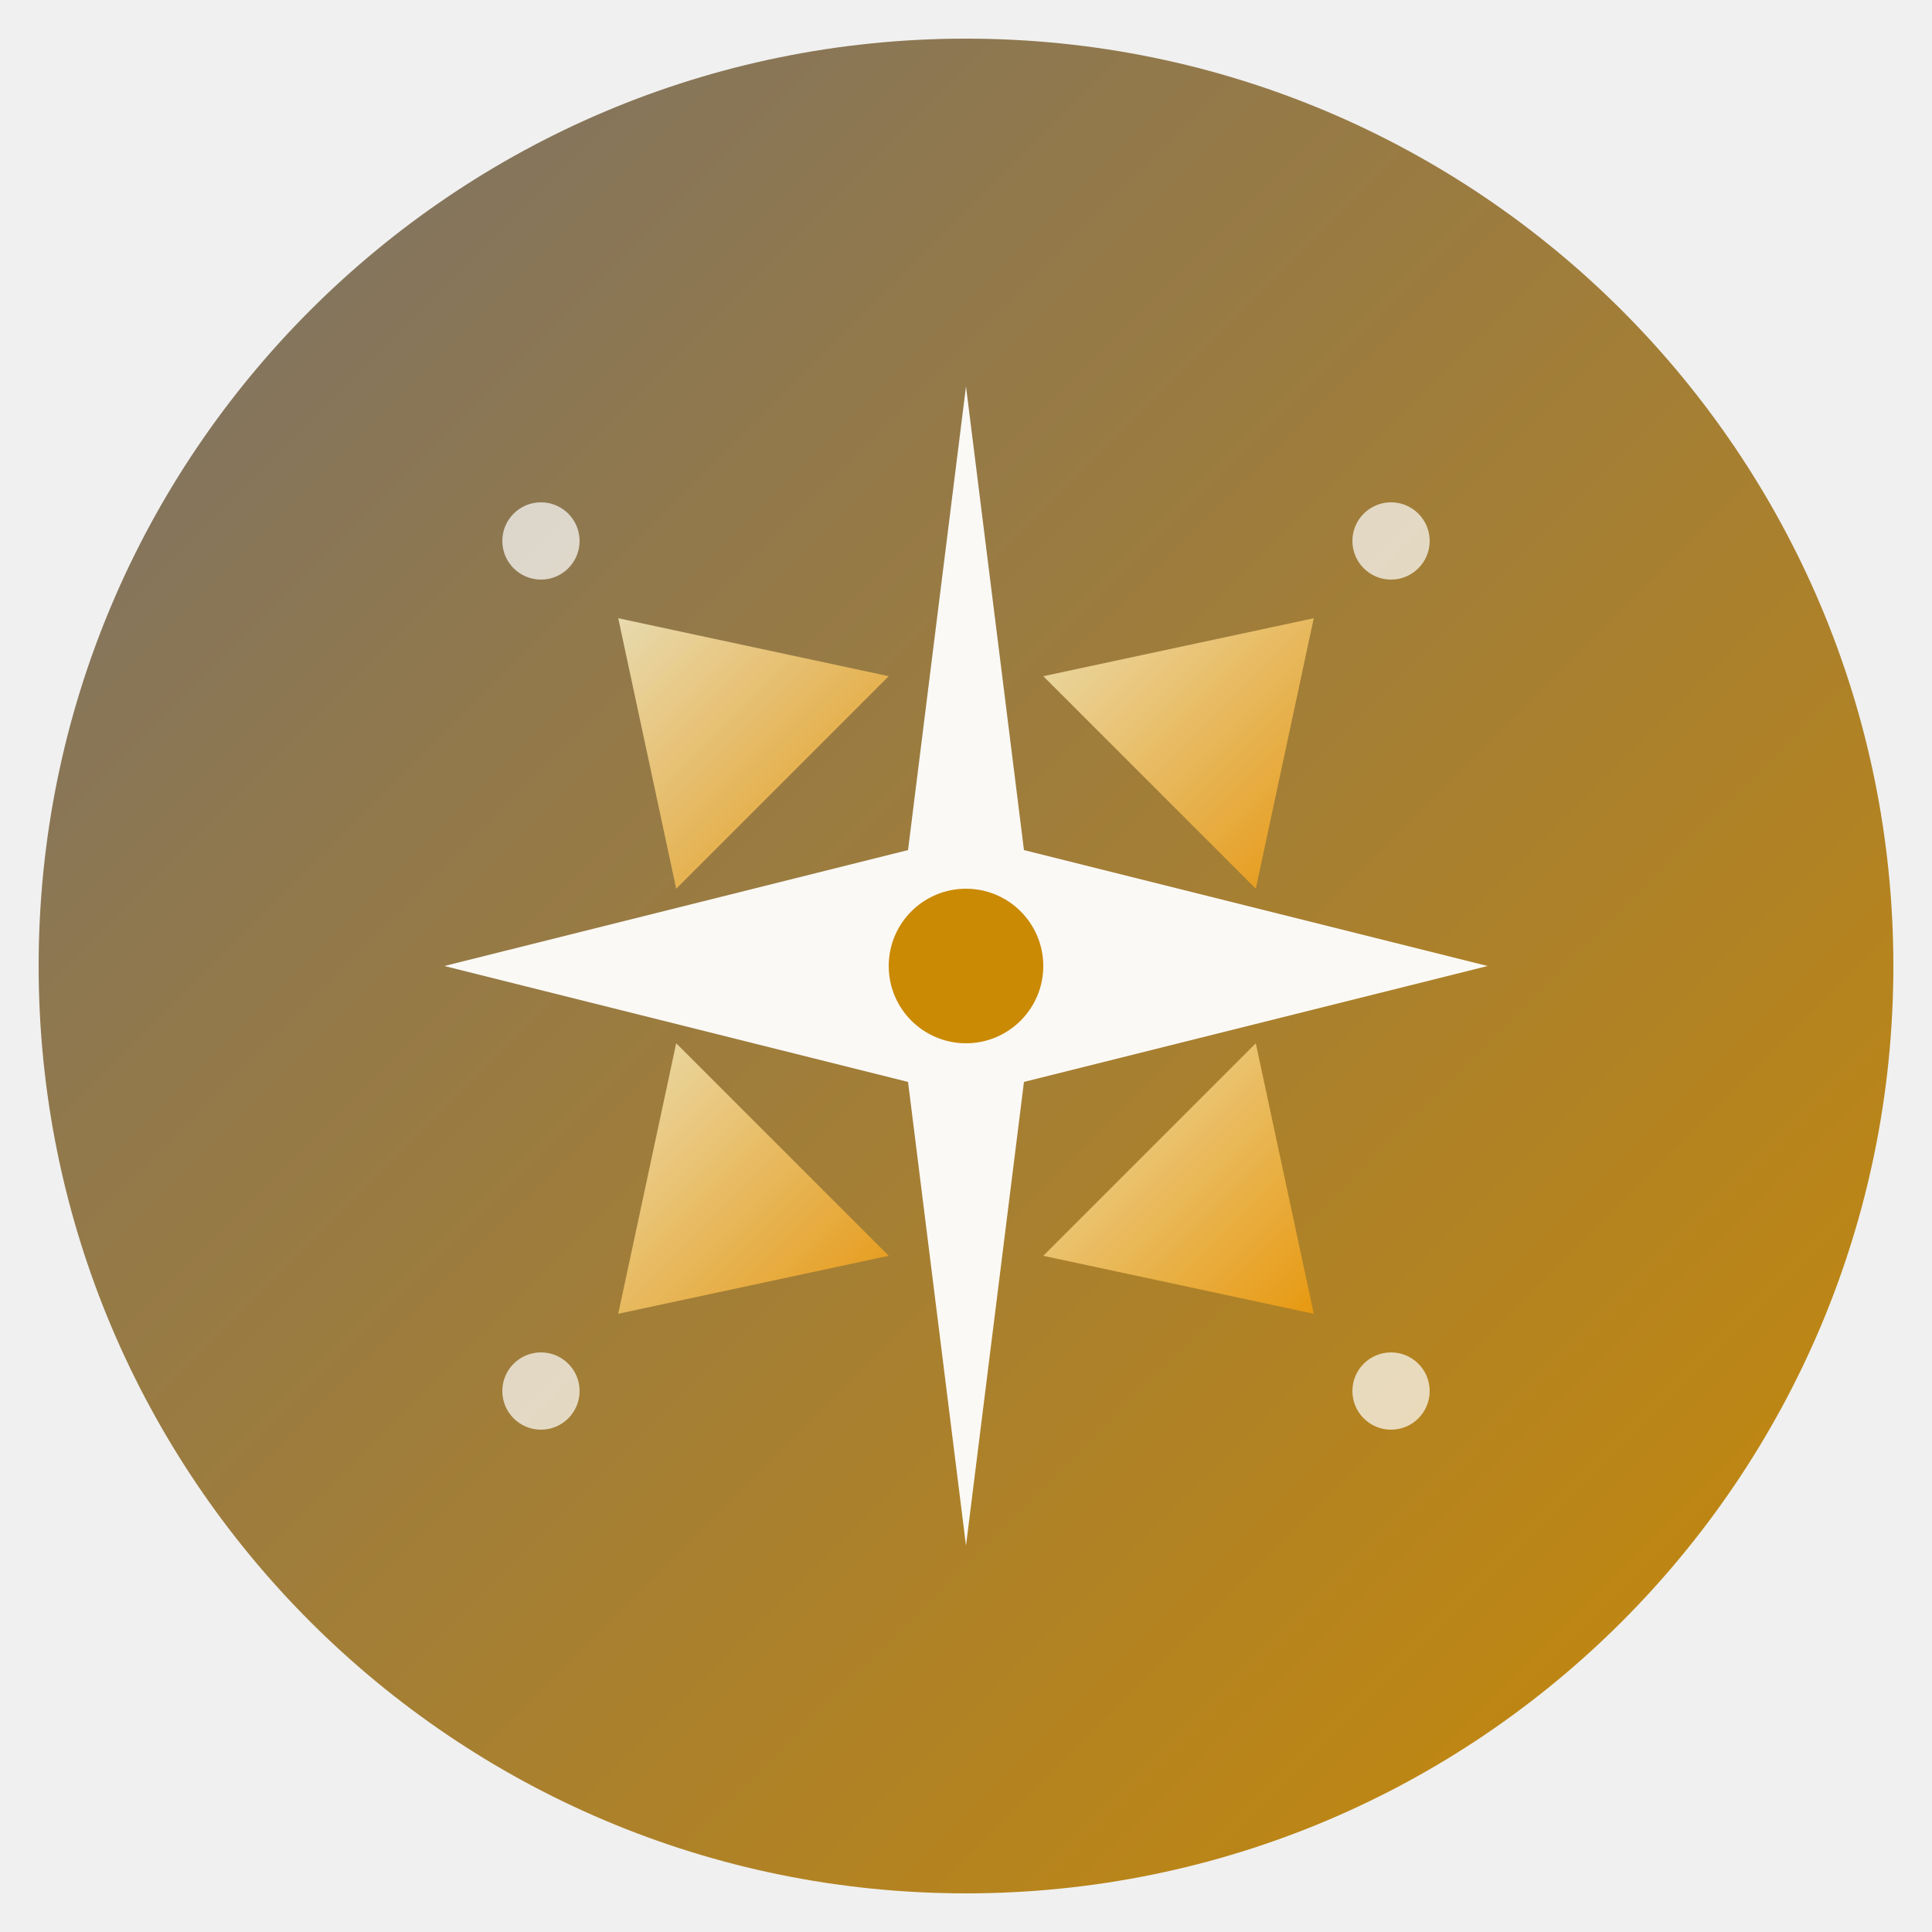
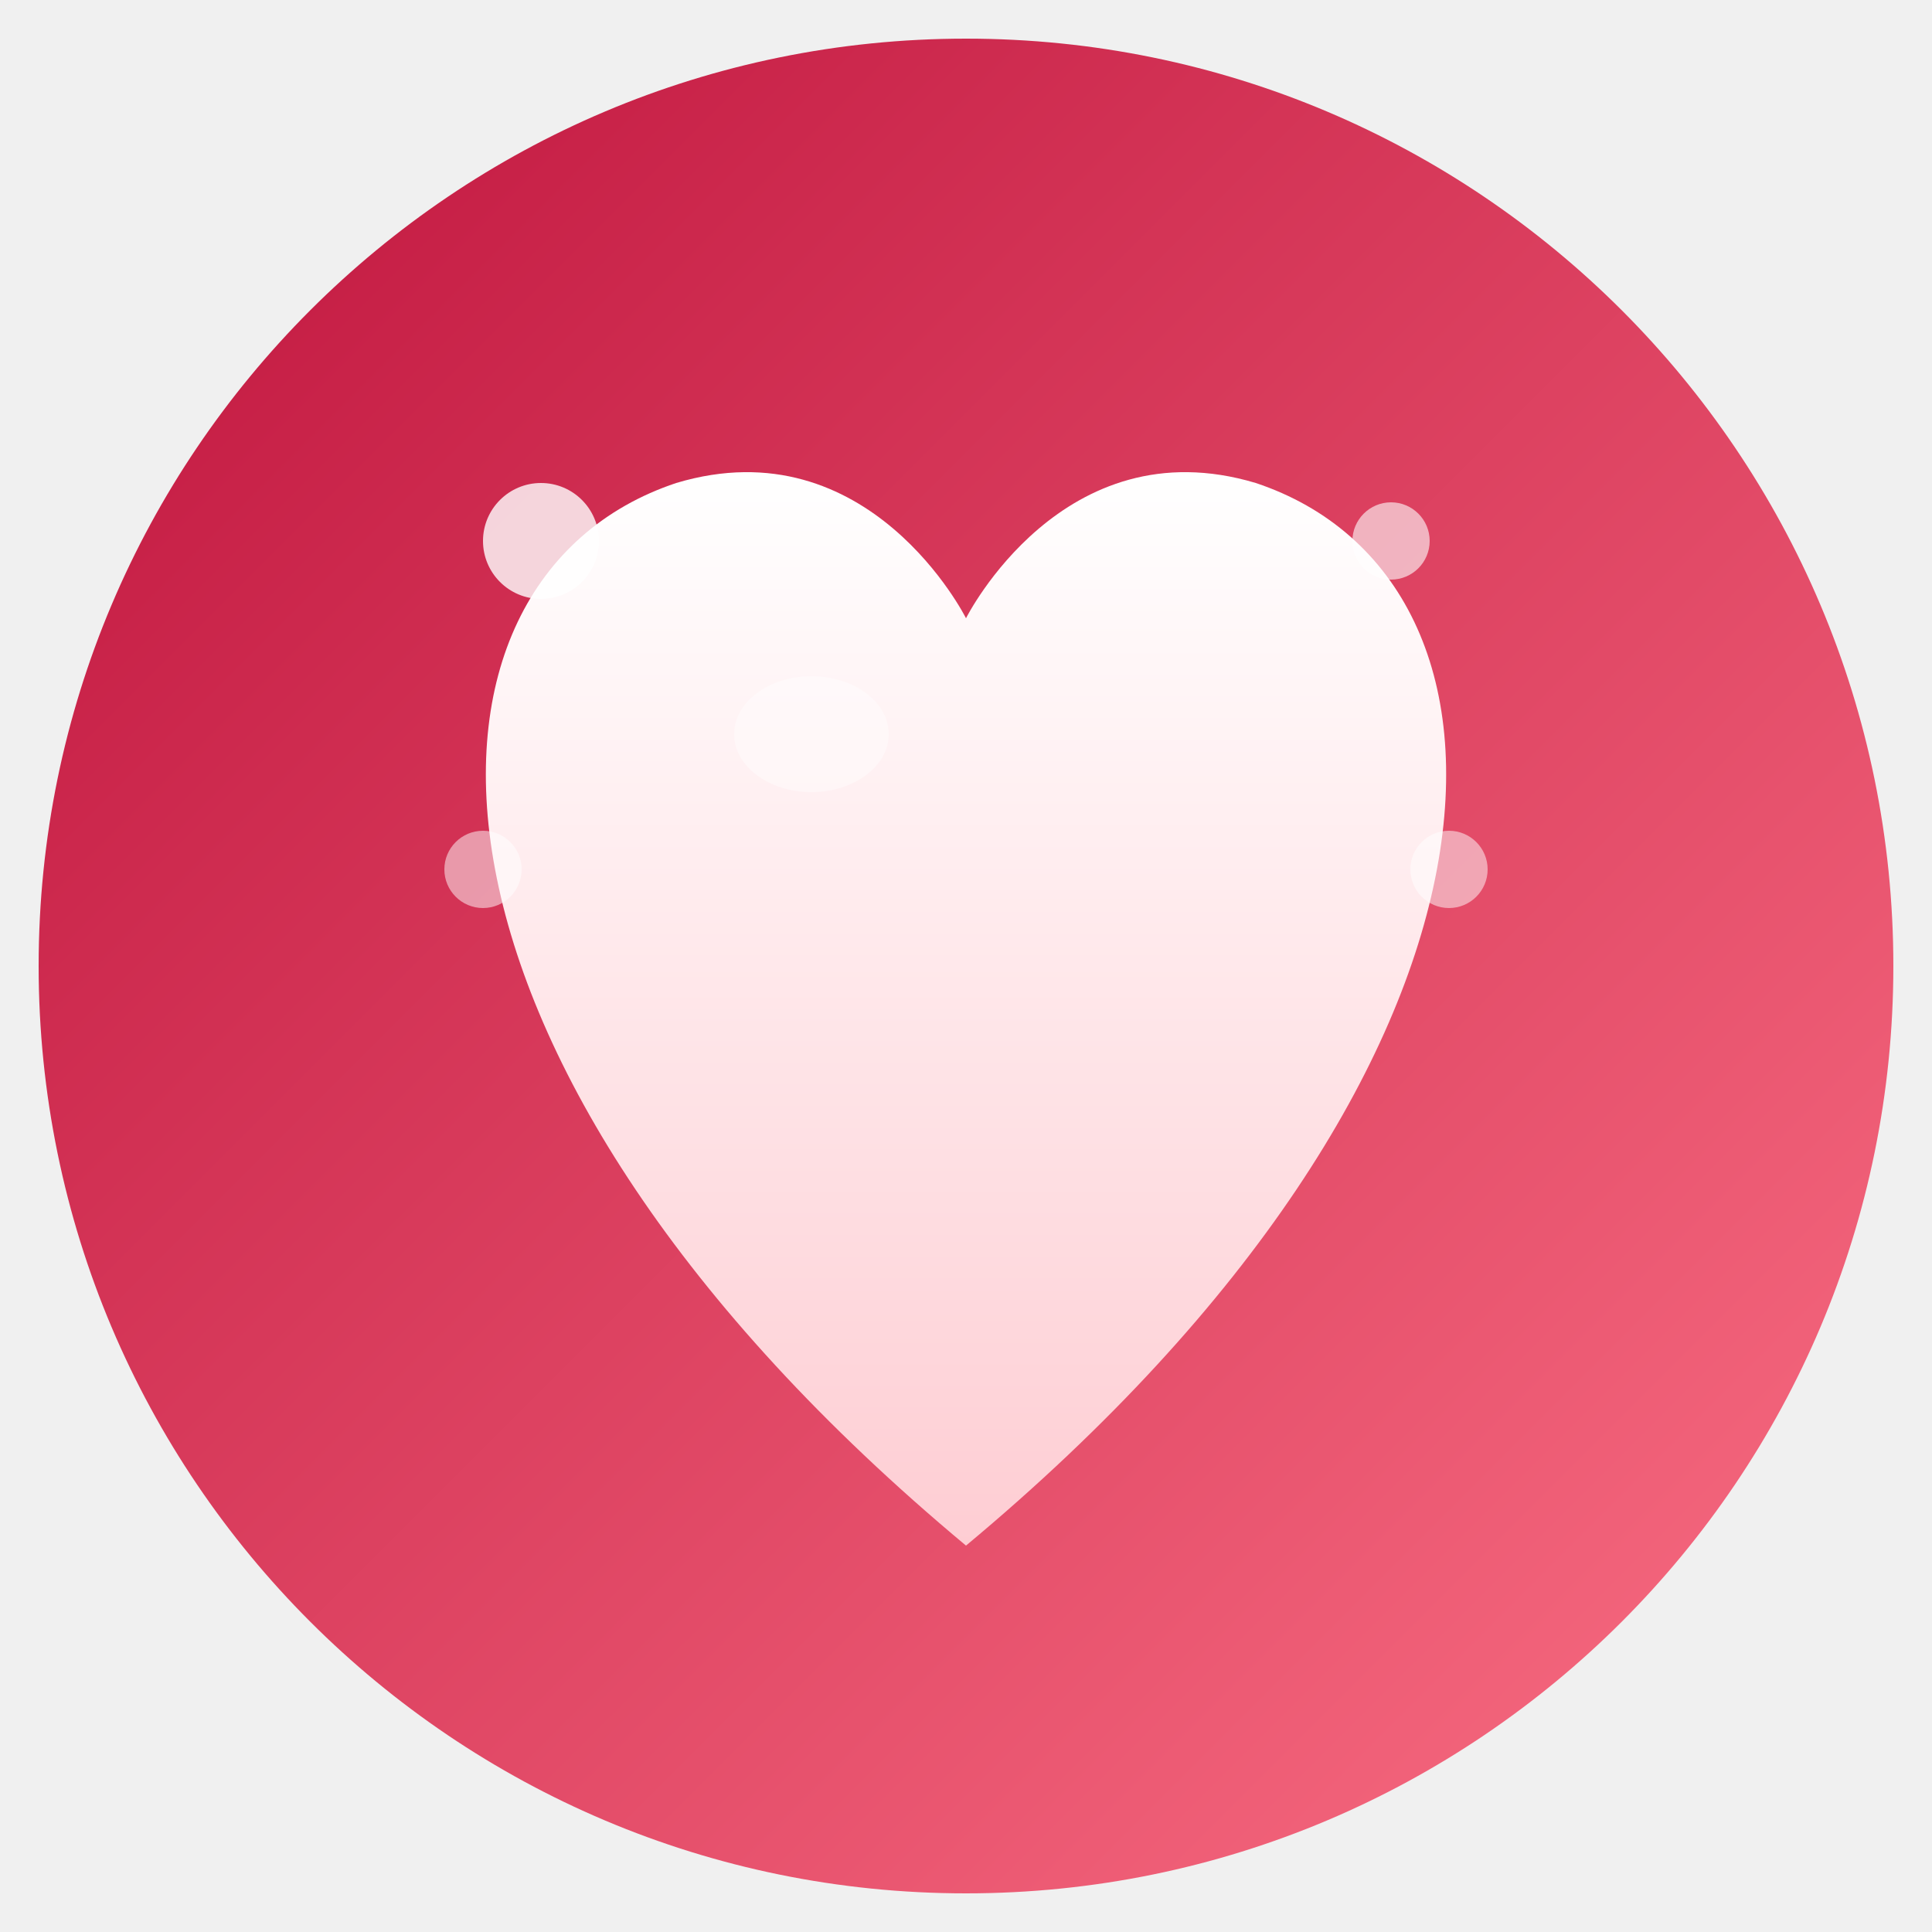
<svg xmlns="http://www.w3.org/2000/svg" viewBox="0 0 100 100">
  <defs>
-     <linearGradient id="hivyGrad" x1="0%" y1="0%" x2="100%" y2="100%">
-       <stop offset="0%" style="stop-color:#78716C;stop-opacity:1" />
-       <stop offset="100%" style="stop-color:#CA8A04;stop-opacity:1" />
+     <linearGradient id="roseGrad" x1="0%" y1="0%" x2="100%" y2="100%">
+       <stop offset="0%" style="stop-color:#BE123C;stop-opacity:1" />
+       <stop offset="100%" style="stop-color:#FB7185;stop-opacity:1" />
    </linearGradient>
-     <linearGradient id="sparkleGrad" x1="0%" y1="0%" x2="100%" y2="100%">
-       <stop offset="0%" style="stop-color:#FEF3C7;stop-opacity:1" />
-       <stop offset="100%" style="stop-color:#F59E0B;stop-opacity:1" />
+     <linearGradient id="heartGrad" x1="0%" y1="0%" x2="0%" y2="100%">
+       <stop offset="0%" style="stop-color:#FFFFFF;stop-opacity:1" />
+       <stop offset="100%" style="stop-color:#FECDD3;stop-opacity:1" />
    </linearGradient>
  </defs>
-   <circle cx="50" cy="50" r="48" fill="url(#hivyGrad)" />
-   <path d="M50 20 L53 44 L77 50 L53 56 L50 80 L47 56 L23 50 L47 44 Z" fill="white" opacity="0.95" />
-   <path d="M32 32 L35 46 L46 35 Z" fill="url(#sparkleGrad)" opacity="0.8" />
-   <path d="M68 32 L65 46 L54 35 Z" fill="url(#sparkleGrad)" opacity="0.8" />
-   <path d="M32 68 L35 54 L46 65 Z" fill="url(#sparkleGrad)" opacity="0.8" />
-   <path d="M68 68 L65 54 L54 65 Z" fill="url(#sparkleGrad)" opacity="0.8" />
-   <circle cx="50" cy="50" r="4" fill="#CA8A04" />
-   <circle cx="28" cy="28" r="2" fill="white" opacity="0.7" />
-   <circle cx="72" cy="28" r="2" fill="white" opacity="0.7" />
-   <circle cx="28" cy="72" r="2" fill="white" opacity="0.7" />
-   <circle cx="72" cy="72" r="2" fill="white" opacity="0.7" />
+   <circle cx="50" cy="50" r="48" fill="url(#roseGrad)" />
+   <path d="M50 80 C20 55 20 30 35 25 C45 22 50 32 50 32 C50 32 55 22 65 25 C80 30 80 55 50 80 Z" fill="url(#heartGrad)" />
+   <circle cx="28" cy="28" r="3" fill="white" opacity="0.8" />
+   <circle cx="72" cy="28" r="2" fill="white" opacity="0.6" />
+   <circle cx="75" cy="45" r="2" fill="white" opacity="0.5" />
+   <circle cx="25" cy="45" r="2" fill="white" opacity="0.5" />
+   <ellipse cx="42" cy="38" rx="4" ry="3" fill="white" opacity="0.4" />
</svg>
